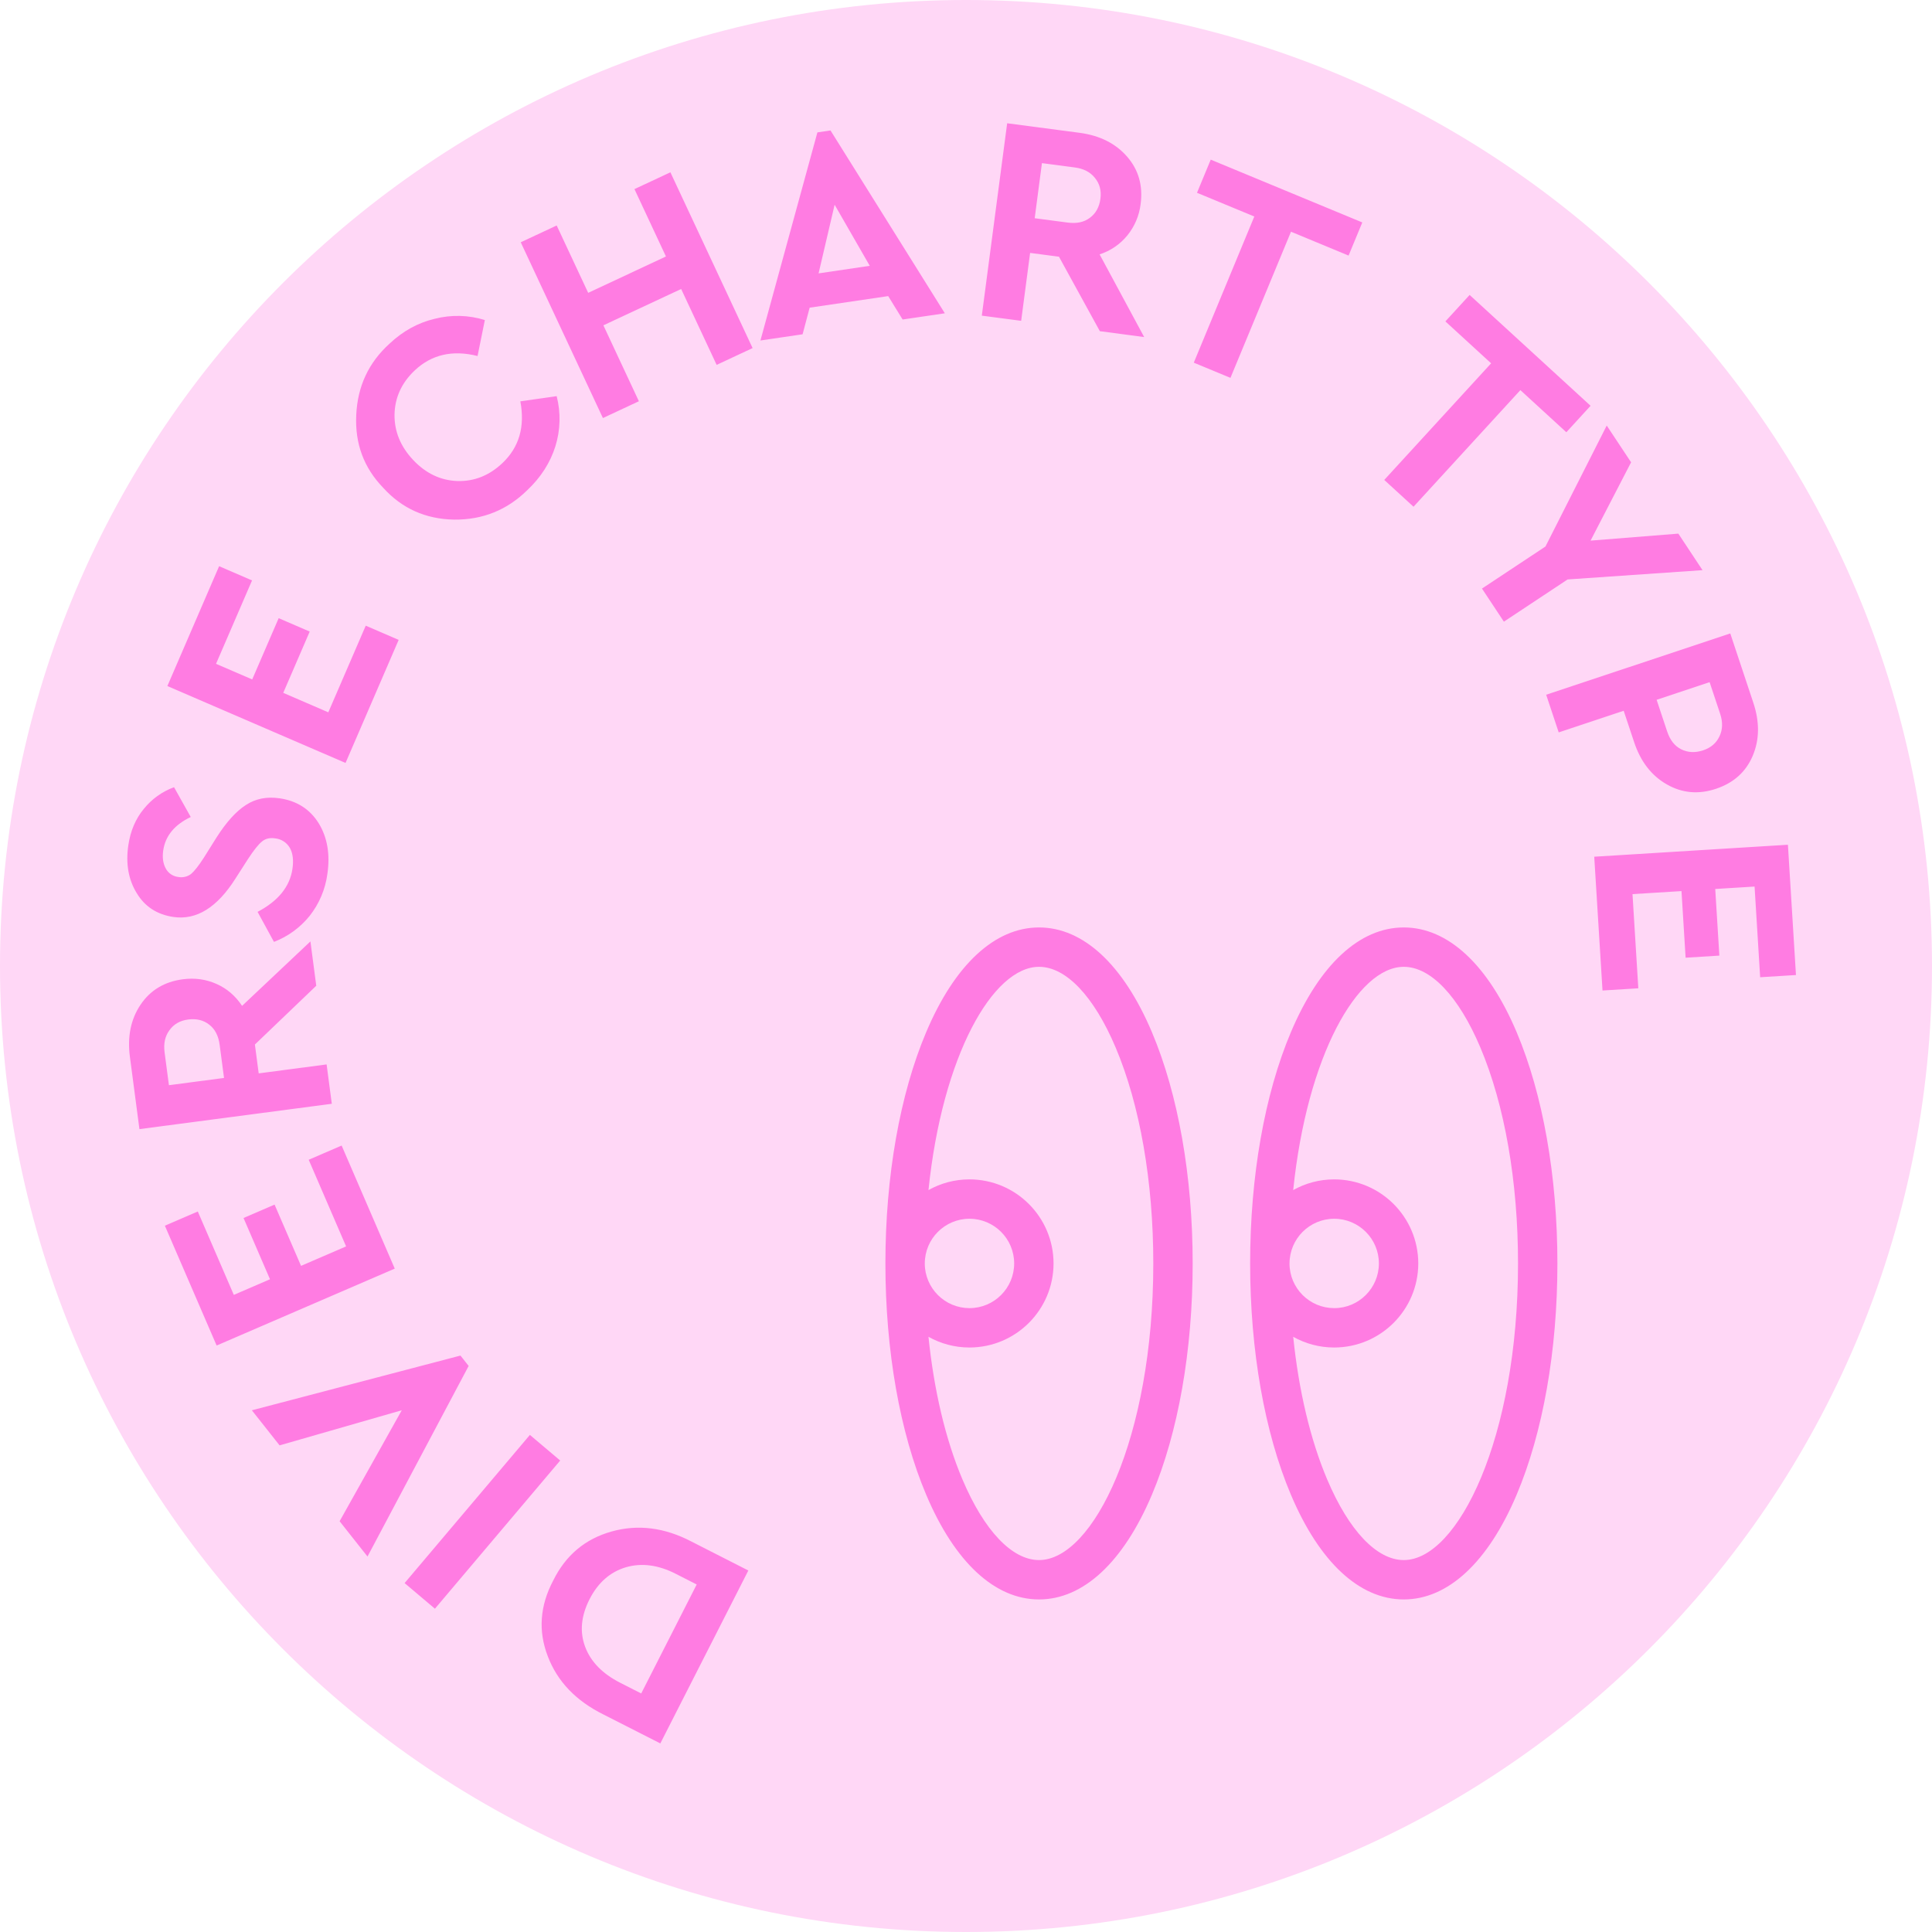
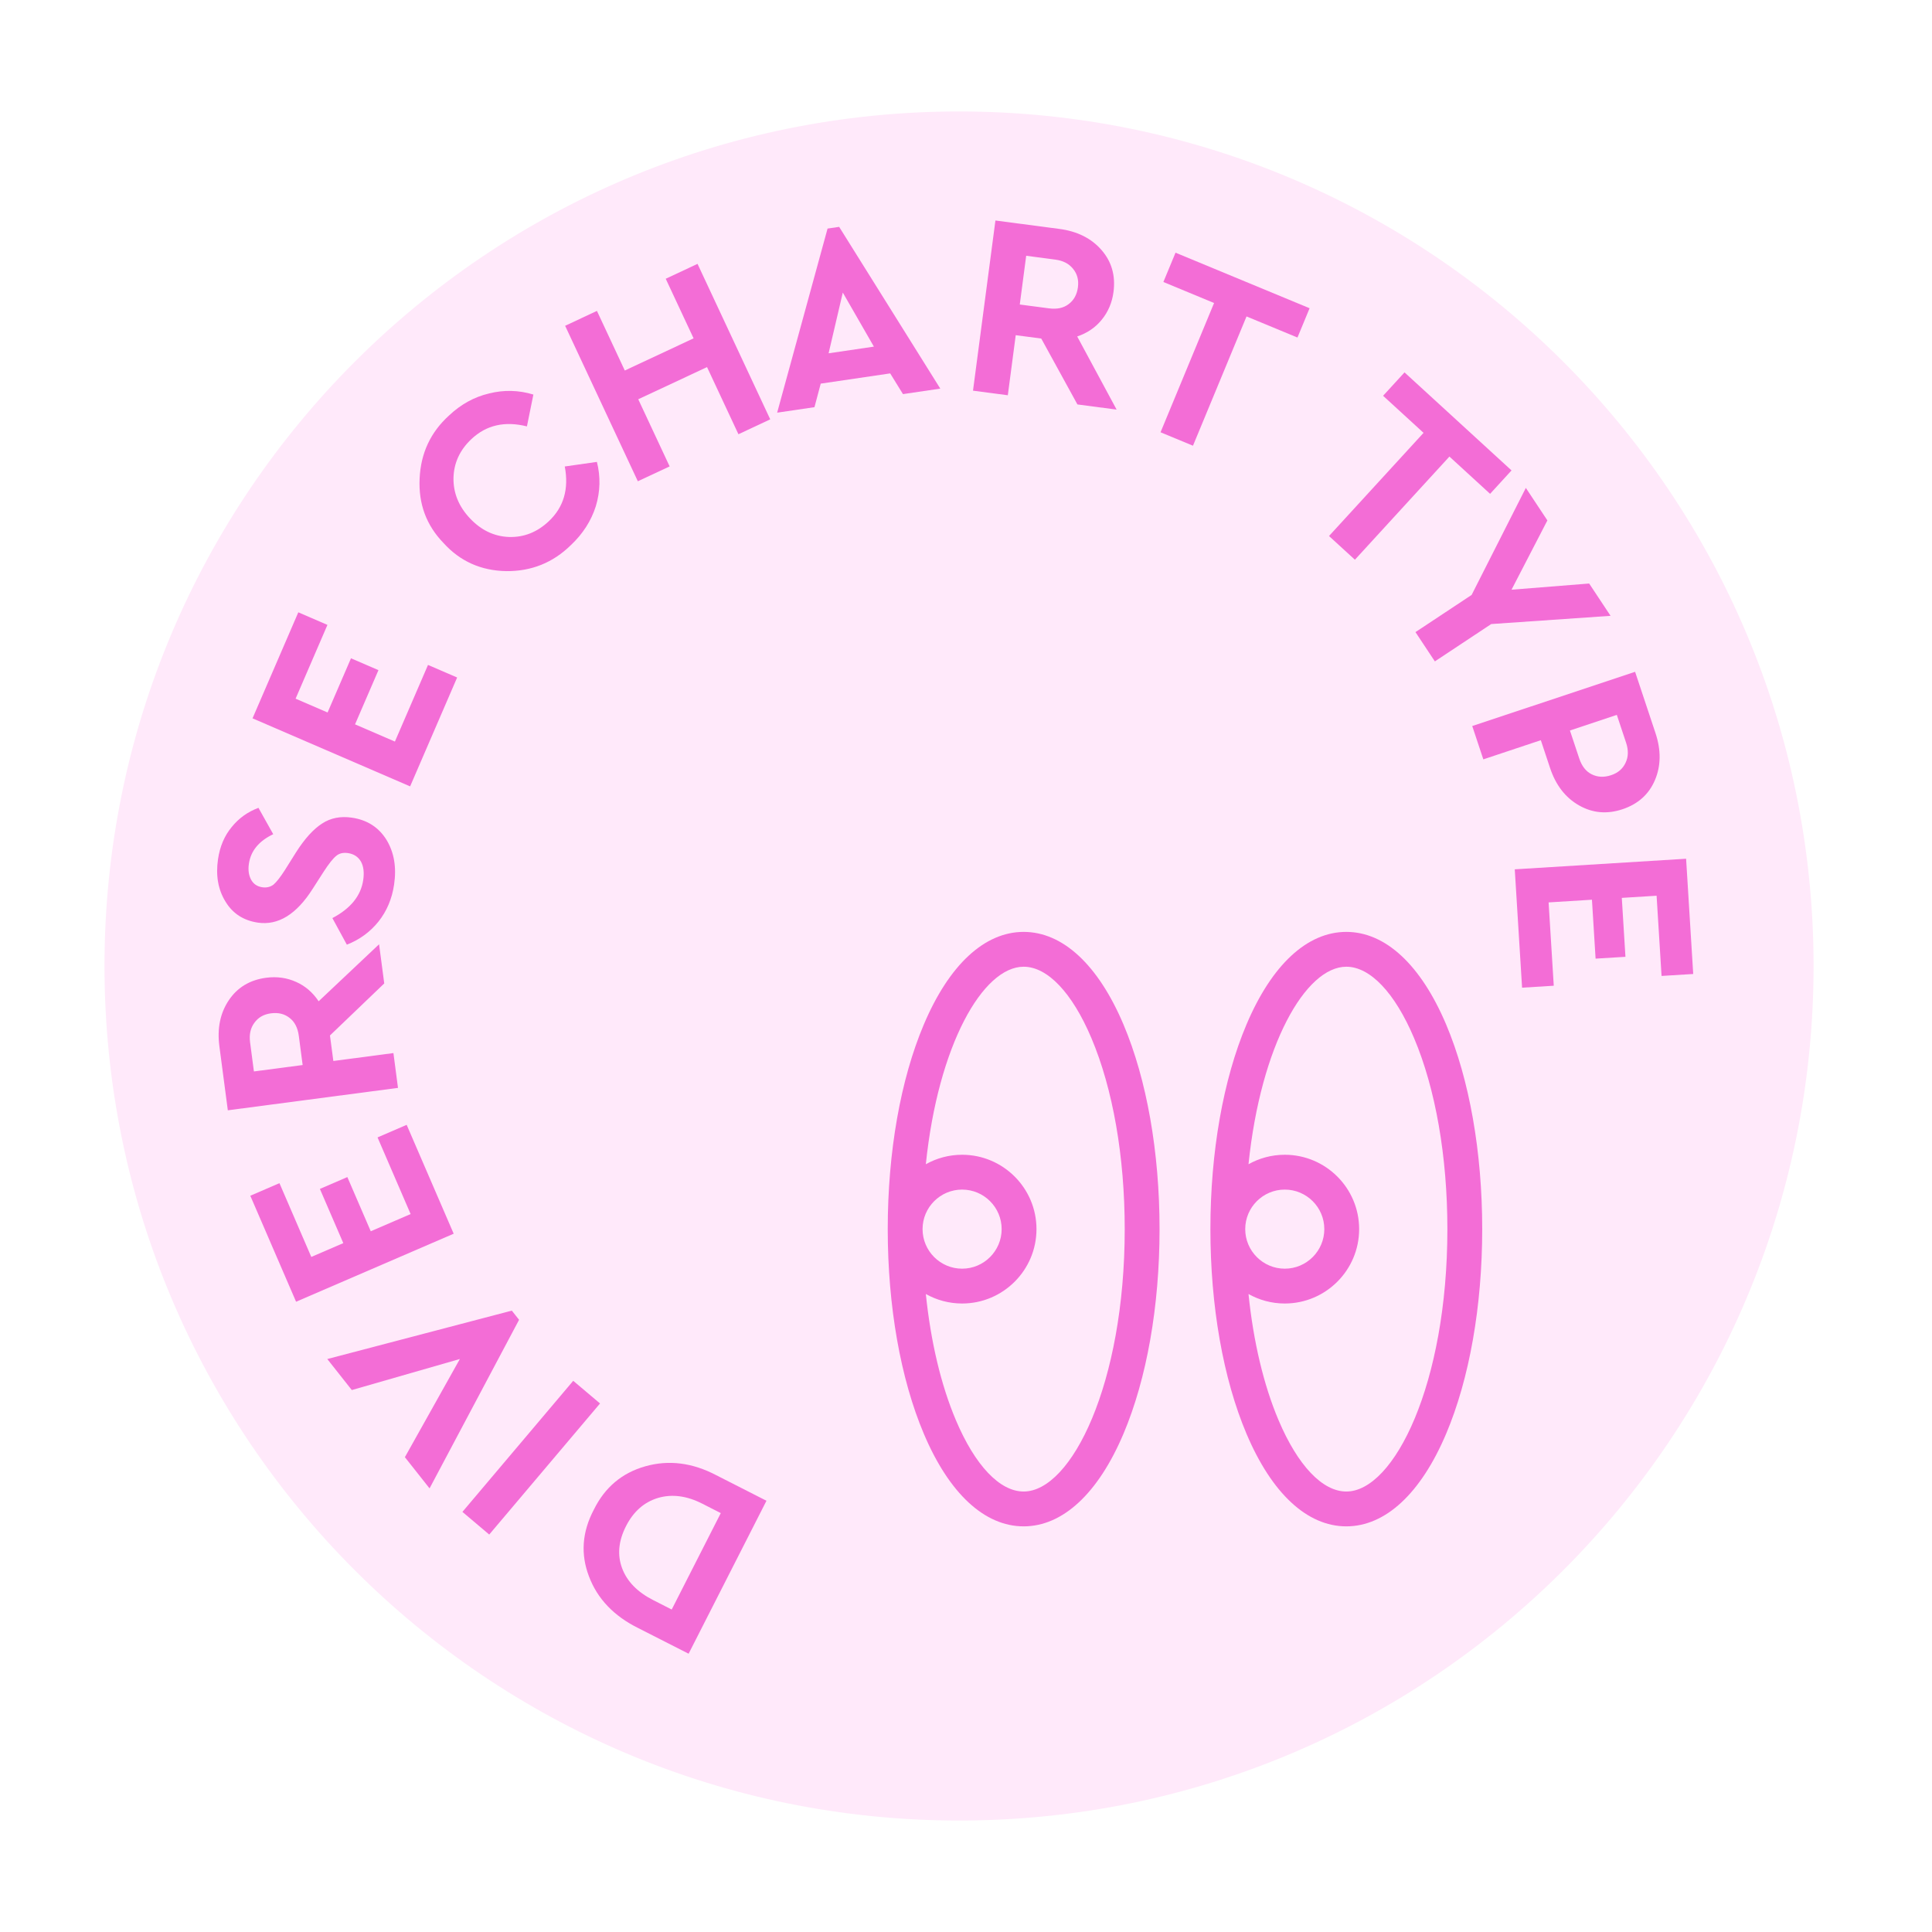
- <svg xmlns="http://www.w3.org/2000/svg" width="92" height="92" fill="none">
-   <path d="M0 46C0 20.595 20.595 0 46 0s46 20.595 46 46-20.595 46-46 46S0 71.405 0 46z" fill="#FFD7F6" />
-   <path d="M35.635 74.786l-4.191 8.234-2.695-1.371c-1.323-.653-2.212-1.582-2.667-2.787-.459-1.197-.373-2.394.258-3.592.593-1.206 1.519-1.986 2.778-2.34 1.259-.355 2.533-.193 3.822.484l2.695 1.372zm-2.46.665l-.997-.508c-.832-.424-1.622-.528-2.371-.312-.753.224-1.33.732-1.733 1.522-.406.798-.476 1.553-.21 2.265.266.711.823 1.283 1.672 1.715l.998.508 2.642-5.19zm-6.499-5.902l-5.965 7.056-1.444-1.22 5.966-7.056 1.443 1.22zm-13.362-.722l-1.32-1.67 9.933-2.606.39.494L17.5 74.12l-1.328-1.68 2.96-5.285-5.817 1.672zm5.485-8.417l-8.483 3.663-2.465-5.706 1.568-.677 1.715 3.971 1.723-.743L11.597 58l1.478-.638 1.26 2.917 2.146-.926-1.781-4.126 1.568-.677 2.53 5.86zm-4.017-15.58l.278 2.11-2.922 2.799.181 1.374 3.234-.426.247 1.874-9.16 1.207-.454-3.443c-.127-.962.042-1.79.506-2.481.465-.692 1.136-1.096 2.015-1.212.574-.075 1.111 0 1.611.226.49.218.894.565 1.21 1.04l3.254-3.069zm-6.738 6.846l2.624-.345-.207-1.569c-.057-.435-.222-.757-.494-.966-.274-.218-.61-.3-1.007-.248-.389.051-.687.222-.893.513-.208.281-.284.63-.23 1.047l.207 1.568zm5.002-6.824l-.78-1.43c.982-.516 1.536-1.2 1.66-2.049.06-.406.02-.737-.121-.994a.917.917 0 00-.697-.456c-.259-.039-.469.01-.63.147-.171.135-.397.418-.677.849l-.589.918c-.873 1.38-1.859 1.99-2.958 1.828-.775-.115-1.357-.493-1.743-1.135-.396-.643-.529-1.403-.4-2.28.101-.684.346-1.26.737-1.731a3.3 3.3 0 011.44-1.033l.795 1.419c-.771.367-1.208.897-1.31 1.59-.049.332-.01.616.115.852a.773.773 0 00.604.414.777.777 0 00.6-.138c.162-.136.366-.394.61-.773l.61-.972c.467-.733.934-1.249 1.403-1.548.46-.3.994-.405 1.603-.315.822.12 1.443.519 1.862 1.194.41.674.546 1.477.409 2.41a4.098 4.098 0 01-.846 1.997 4.044 4.044 0 01-1.697 1.236zm3.407-8.522L7.97 32.669l2.464-5.707 1.568.677-1.715 3.972 1.723.743 1.26-2.917 1.478.638-1.26 2.918 2.146.927 1.782-4.126 1.568.677-2.53 5.86zm1.797-13.1c-.923-.952-1.352-2.106-1.286-3.465.06-1.364.588-2.498 1.585-3.4.638-.602 1.356-.997 2.154-1.185a4.374 4.374 0 012.385.06l-.347 1.713c-1.193-.3-2.19-.07-2.991.685-.625.59-.946 1.29-.963 2.101-.01.805.286 1.527.888 2.165.602.639 1.302.972 2.1 1.002.805.024 1.52-.26 2.144-.849.802-.755 1.087-1.737.859-2.946l1.73-.247a4.374 4.374 0 01-.06 2.386c-.247.785-.693 1.481-1.338 2.09-.965.949-2.127 1.417-3.487 1.404-1.36-.026-2.484-.531-3.373-1.514zm10.46-3.323l-3.913-8.37 1.712-.8 1.5 3.208 3.703-1.732-1.5-3.208 1.712-.8 3.914 8.37-1.712.8-1.69-3.614-3.703 1.731 1.69 3.615-1.712.8zm14.273-4.691l-.688-1.116-3.74.551-.336 1.267-2.008.296 2.713-9.91.624-.092 5.444 8.707-2.009.296zm-1.565-2.557l-1.674-2.91-.764 3.269 2.438-.36zm13.066 3.391l-2.11-.279-1.947-3.547-1.374-.18-.426 3.233-1.874-.246L47.96 5.87l3.442.453c.963.127 1.718.504 2.266 1.132.548.627.764 1.38.648 2.26a2.916 2.916 0 01-.635 1.498 2.81 2.81 0 01-1.319.9l2.122 3.936zm-4.868-8.282l-.345 2.624 1.568.206c.435.058.788-.018 1.06-.227.282-.208.45-.51.502-.908.051-.39-.037-.72-.265-.995-.218-.274-.535-.438-.951-.493l-1.569-.207zm7.231 9.502l2.882-6.96L57 9.18l.654-1.578 7.217 2.99-.653 1.578-2.742-1.136-2.883 6.959-1.746-.723zm9.07 5.584l5.089-5.553-2.178-1.996 1.154-1.26 5.76 5.278-1.154 1.26-2.189-2.006-5.088 5.553-1.394-1.276zm15.155 4.296l-6.424.443-3.034 2.01-1.044-1.576 3.023-2.002 2.918-5.761 1.16 1.75-1.93 3.73 4.18-.333 1.151 1.739zm-7.445 5.932l8.767-2.918 1.096 3.294c.307.921.298 1.765-.027 2.532-.325.768-.908 1.291-1.75 1.572-.832.277-1.613.207-2.341-.21-.73-.416-1.247-1.085-1.554-2.006l-.5-1.5-3.094 1.03-.597-1.794zm5.26.242l.499 1.5c.138.417.361.702.668.855.319.16.668.176 1.05.05.371-.124.631-.349.779-.673.15-.316.16-.673.027-1.072l-.5-1.5-2.524.84zm-2.971 7.472l9.223-.57.383 6.204-1.705.105-.266-4.318-1.873.116.196 3.172-1.607.1-.196-3.172-2.333.144.277 4.485-1.705.105-.394-6.371zm-3.696 8.352c-1.361-3.214-3.27-4.984-5.374-4.984-2.104 0-4.013 1.77-5.373 4.984-1.253 2.958-1.943 6.87-1.943 11.016s.69 8.058 1.943 11.016c1.36 3.214 3.269 4.984 5.373 4.984s4.013-1.77 5.374-4.984c1.252-2.958 1.942-6.87 1.942-11.016s-.69-8.058-1.942-11.016zm-5.374 25.141c-1.284 0-2.613-1.4-3.647-3.84-.802-1.895-1.355-4.234-1.618-6.792.578.325 1.244.51 1.953.51a4.008 4.008 0 004.003-4.003 4.008 4.008 0 00-4.003-4.003c-.709 0-1.375.185-1.953.51.66-6.41 3.07-10.632 5.265-10.632 1.284 0 2.614 1.4 3.647 3.84 1.157 2.732 1.794 6.384 1.794 10.285 0 8.324-2.867 14.125-5.44 14.125zm-5.44-14.125a2.13 2.13 0 012.128-2.128 2.13 2.13 0 012.128 2.128 2.13 2.13 0 01-2.128 2.128 2.13 2.13 0 01-2.129-2.128zm-11.928-16c-2.104 0-4.013 1.77-5.373 4.984-1.253 2.958-1.943 6.87-1.943 11.016s.69 8.058 1.943 11.016c1.36 3.214 3.269 4.984 5.373 4.984s4.013-1.77 5.374-4.984c1.252-2.958 1.942-6.87 1.942-11.016s-.69-8.058-1.942-11.016c-1.361-3.214-3.27-4.984-5.374-4.984zm0 30.125c-1.284 0-2.614-1.4-3.647-3.84-.803-1.895-1.355-4.234-1.618-6.792.578.325 1.244.51 1.953.51a4.008 4.008 0 004.003-4.003 4.008 4.008 0 00-4.003-4.003c-.71 0-1.375.185-1.953.51.66-6.41 3.07-10.632 5.265-10.632 1.284 0 2.614 1.4 3.647 3.84 1.157 2.732 1.794 6.384 1.794 10.285 0 8.324-2.867 14.125-5.441 14.125zm-5.44-14.125a2.13 2.13 0 012.128-2.128 2.13 2.13 0 012.128 2.128 2.13 2.13 0 01-2.128 2.128 2.13 2.13 0 01-2.129-2.128z" fill="#FF7CE2" />
+ <svg xmlns="http://www.w3.org/2000/svg" width="104" height="104" viewBox="0 0 104 104" fill="none">
+   <path d="M5.625 52C5.625 26.595 26.22 6 51.625 6C77.03 6 97.625 26.595 97.625 52C97.625 77.405 77.03 98 51.625 98C26.22 98 5.625 77.405 5.625 52Z" fill="#FFE9FA" />
+   <path d="M41.259 80.786L37.068 89.02L34.373 87.649C33.05 86.996 32.161 86.067 31.706 84.862C31.247 83.665 31.333 82.468 31.964 81.27C32.557 80.064 33.483 79.284 34.742 78.93C36.001 78.575 37.275 78.737 38.564 79.414L41.259 80.786ZM38.8 81.451L37.802 80.942C36.97 80.519 36.179 80.415 35.431 80.631C34.678 80.855 34.1 81.363 33.698 82.153C33.292 82.951 33.222 83.706 33.488 84.418C33.754 85.129 34.311 85.701 35.16 86.133L36.158 86.641L38.8 81.451Z" fill="#F36DD6" />
+   <path d="M32.3 75.549L26.335 82.605L24.892 81.385L30.857 74.329L32.3 75.549Z" fill="#F36DD6" />
+   <path d="M18.938 74.827L17.618 73.157L27.551 70.551L27.942 71.045L23.123 80.12L21.795 78.44L24.755 73.155L18.938 74.827Z" fill="#F36DD6" />
+   <path d="M24.422 66.411L15.938 70.073L13.474 64.367L15.043 63.69L16.757 67.661L18.48 66.918L17.22 64L18.698 63.362L19.958 66.279L22.104 65.353L20.323 61.227L21.891 60.55L24.422 66.411Z" fill="#F36DD6" />
+   <path d="M20.406 50.83L20.684 52.939L17.762 55.739L17.944 57.113L21.178 56.687L21.424 58.561L12.264 59.768L11.81 56.325C11.683 55.363 11.852 54.536 12.316 53.844C12.78 53.152 13.452 52.748 14.331 52.632C14.905 52.557 15.442 52.632 15.943 52.858C16.433 53.076 16.836 53.423 17.153 53.899L20.406 50.83ZM13.668 57.676L16.292 57.331L16.085 55.762C16.028 55.327 15.863 55.005 15.591 54.796C15.317 54.578 14.982 54.495 14.584 54.548C14.195 54.599 13.898 54.77 13.691 55.061C13.483 55.342 13.407 55.691 13.462 56.108L13.668 57.676Z" fill="#F36DD6" />
+   <path d="M18.671 50.852L17.892 49.421C18.873 48.906 19.427 48.223 19.552 47.373C19.612 46.967 19.571 46.636 19.43 46.379C19.279 46.121 19.047 45.969 18.733 45.922C18.474 45.884 18.264 45.934 18.102 46.07C17.932 46.205 17.706 46.488 17.426 46.919L16.837 47.837C15.964 49.217 14.978 49.827 13.879 49.665C13.104 49.55 12.523 49.172 12.136 48.53C11.74 47.887 11.607 47.127 11.736 46.25C11.837 45.566 12.082 44.989 12.473 44.519C12.854 44.046 13.334 43.702 13.913 43.486L14.708 44.905C13.937 45.272 13.5 45.802 13.398 46.495C13.349 46.827 13.388 47.111 13.513 47.346C13.639 47.582 13.84 47.72 14.117 47.761C14.348 47.795 14.548 47.749 14.718 47.623C14.88 47.487 15.083 47.229 15.327 46.85L15.937 45.878C16.404 45.145 16.872 44.629 17.34 44.33C17.799 44.03 18.334 43.925 18.943 44.015C19.765 44.136 20.386 44.534 20.805 45.209C21.215 45.883 21.352 46.686 21.214 47.618C21.101 48.385 20.819 49.051 20.368 49.616C19.918 50.173 19.352 50.585 18.671 50.852Z" fill="#F36DD6" />
+   <path d="M22.077 42.331L13.594 38.668L16.058 32.961L17.626 33.638L15.912 37.61L17.634 38.353L18.894 35.436L20.372 36.074L19.112 38.992L21.258 39.919L23.04 35.793L24.608 36.47L22.077 42.331Z" fill="#F36DD6" />
+   <path d="M23.874 29.23C22.951 28.278 22.523 27.124 22.588 25.765C22.648 24.401 23.176 23.267 24.173 22.365C24.811 21.763 25.529 21.368 26.327 21.18C27.125 20.979 27.92 20.998 28.712 21.239L28.365 22.953C27.172 22.654 26.175 22.882 25.374 23.638C24.749 24.227 24.428 24.928 24.411 25.739C24.401 26.544 24.697 27.266 25.299 27.904C25.901 28.543 26.601 28.876 27.399 28.906C28.204 28.93 28.919 28.647 29.543 28.057C30.345 27.302 30.631 26.32 30.402 25.111L32.132 24.864C32.333 25.663 32.313 26.458 32.073 27.25C31.825 28.035 31.379 28.731 30.734 29.34C29.769 30.289 28.607 30.757 27.247 30.744C25.888 30.718 24.763 30.213 23.874 29.23Z" fill="#F36DD6" />
+   <path d="M34.335 25.907L30.421 17.537L32.133 16.736L33.633 19.945L37.336 18.213L35.836 15.005L37.548 14.204L41.462 22.574L39.75 23.375L38.06 19.761L34.357 21.492L36.047 25.107L34.335 25.907Z" fill="#F36DD6" />
+   <path d="M48.607 21.215L47.919 20.1L44.18 20.651L43.843 21.918L41.834 22.214L44.548 12.304L45.172 12.212L50.616 20.919L48.607 21.215ZM47.042 18.659L45.368 15.749L44.604 19.018L47.042 18.659Z" fill="#F36DD6" />
+   <path d="M60.108 22.049L57.998 21.771L56.051 18.224L54.677 18.043L54.251 21.277L52.377 21.03L53.584 11.87L57.026 12.323C57.989 12.45 58.744 12.827 59.292 13.455C59.84 14.082 60.056 14.836 59.94 15.715C59.865 16.289 59.653 16.788 59.305 17.213C58.968 17.63 58.528 17.929 57.986 18.112L60.108 22.049ZM55.24 13.768L54.895 16.392L56.463 16.598C56.898 16.656 57.252 16.58 57.524 16.371C57.805 16.163 57.972 15.86 58.025 15.463C58.076 15.074 57.988 14.742 57.761 14.467C57.542 14.194 57.225 14.03 56.809 13.975L55.24 13.768Z" fill="#F36DD6" />
+   <path d="M62.472 23.27L65.354 16.311L62.625 15.18L63.279 13.602L70.496 16.592L69.843 18.17L67.101 17.034L64.218 23.993L62.472 23.27Z" fill="#F36DD6" />
+   <path d="M71.541 28.854L76.63 23.3L74.452 21.305L75.606 20.046L81.366 25.323L80.212 26.583L78.023 24.577L72.935 30.13L71.541 28.854Z" fill="#F36DD6" />
+   <path d="M86.697 33.15L80.273 33.593L77.239 35.603L76.195 34.027L79.218 32.025L82.136 26.264L83.296 28.014L81.366 31.744L85.545 31.411L86.697 33.15Z" fill="#F36DD6" />
+   <path d="M79.251 39.082L88.018 36.164L89.114 39.458C89.421 40.379 89.412 41.223 89.087 41.99C88.762 42.758 88.179 43.281 87.338 43.562C86.505 43.839 85.724 43.769 84.996 43.352C84.267 42.936 83.749 42.267 83.442 41.346L82.943 39.845L79.848 40.876L79.251 39.082ZM84.51 39.324L85.01 40.825C85.148 41.241 85.371 41.526 85.678 41.679C85.997 41.839 86.347 41.855 86.727 41.728C87.099 41.605 87.359 41.38 87.507 41.056C87.657 40.74 87.666 40.383 87.534 39.984L87.034 38.483L84.51 39.324Z" fill="#F36DD6" />
+   <path d="M81.54 46.796L90.763 46.226L91.146 52.43L89.442 52.535L89.175 48.217L87.302 48.333L87.498 51.505L85.891 51.604L85.695 48.432L83.362 48.577L83.639 53.062L81.934 53.167L81.54 46.796Z" fill="#F36DD6" />
+   <path d="M77.846 55.148C76.485 51.934 74.576 50.164 72.472 50.164C70.368 50.164 68.46 51.934 67.099 55.148C65.846 58.106 65.156 62.018 65.156 66.164C65.156 70.31 65.846 74.222 67.099 77.18C68.46 80.394 70.368 82.164 72.472 82.164C74.576 82.164 76.485 80.394 77.846 77.18C79.098 74.222 79.788 70.31 79.788 66.164C79.788 62.018 79.098 58.106 77.846 55.148ZM72.472 80.289C71.188 80.289 69.859 78.889 68.825 76.449C68.022 74.554 67.47 72.215 67.207 69.657C67.785 69.982 68.451 70.168 69.16 70.168C71.367 70.168 73.163 68.372 73.163 66.164C73.163 63.956 71.367 62.161 69.16 62.161C68.451 62.161 67.785 62.346 67.207 62.671C67.868 56.262 70.277 52.039 72.472 52.039C73.756 52.039 75.086 53.439 76.119 55.879C77.276 58.611 77.913 62.263 77.913 66.164C77.913 74.488 75.046 80.289 72.472 80.289ZM67.031 66.164C67.031 64.99 67.986 64.036 69.16 64.036C70.333 64.036 71.288 64.99 71.288 66.164C71.288 67.338 70.333 68.293 69.16 68.293C67.986 68.293 67.031 67.338 67.031 66.164Z" fill="#F36DD6" />
+   <path d="M55.103 50.164C52.999 50.164 51.09 51.934 49.73 55.148C48.477 58.106 47.787 62.018 47.787 66.164C47.787 70.31 48.477 74.222 49.73 77.18C51.09 80.394 52.999 82.164 55.103 82.164C57.207 82.164 59.116 80.394 60.477 77.18C61.729 74.222 62.419 70.31 62.419 66.164C62.419 62.018 61.729 58.106 60.477 55.148C59.116 51.934 57.207 50.164 55.103 50.164ZM55.103 80.289C53.819 80.289 52.489 78.889 51.456 76.449C50.653 74.554 50.101 72.215 49.838 69.657C50.416 69.982 51.082 70.168 51.791 70.168C53.998 70.168 55.794 68.372 55.794 66.164C55.794 63.956 53.998 62.161 51.791 62.161C51.082 62.161 50.416 62.346 49.838 62.671C50.498 56.262 52.907 52.039 55.103 52.039C56.387 52.039 57.717 53.439 58.75 55.879C59.907 58.611 60.544 62.263 60.544 66.164C60.544 74.488 57.676 80.289 55.103 80.289ZM49.662 66.164C49.662 64.99 50.617 64.036 51.791 64.036C52.964 64.036 53.919 64.99 53.919 66.164C53.919 67.338 52.964 68.293 51.791 68.293C50.617 68.293 49.662 67.338 49.662 66.164Z" fill="#F36DD6" />
</svg>
